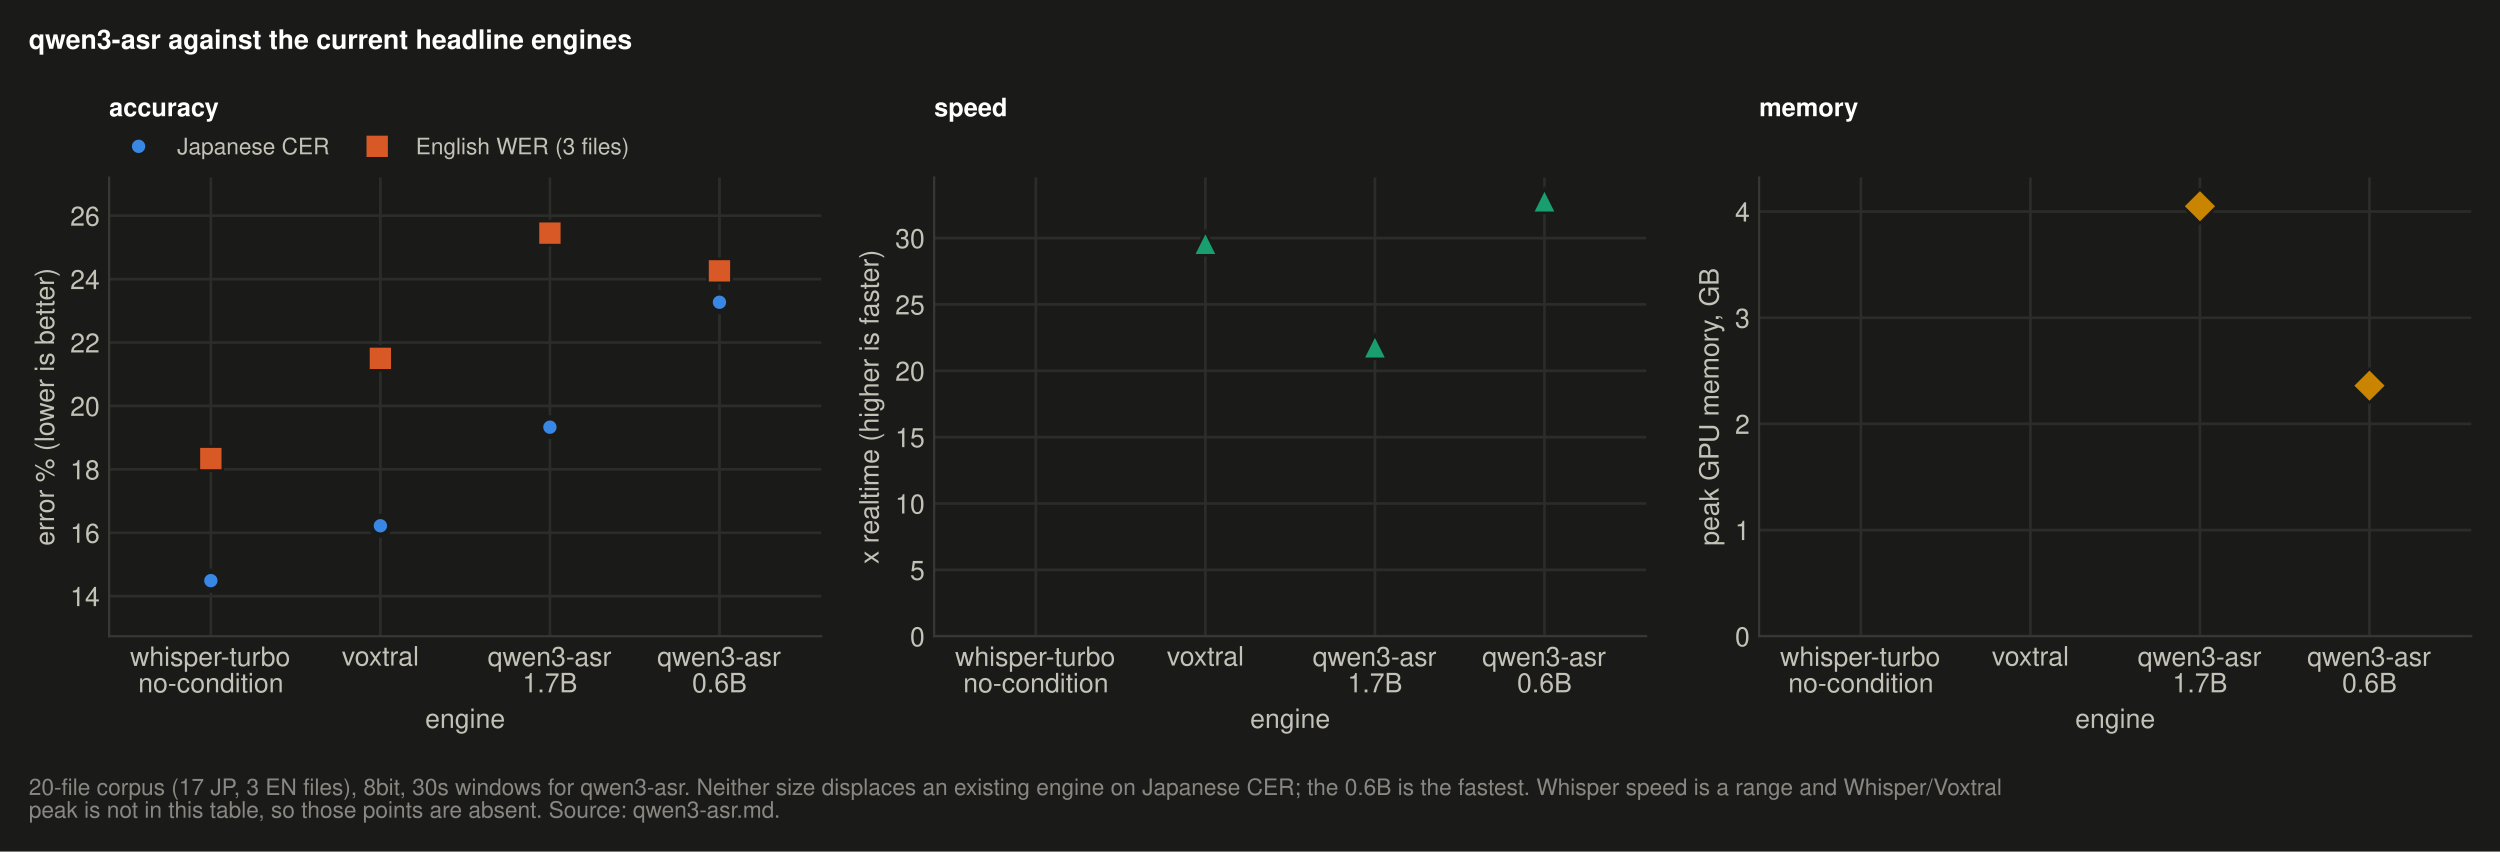
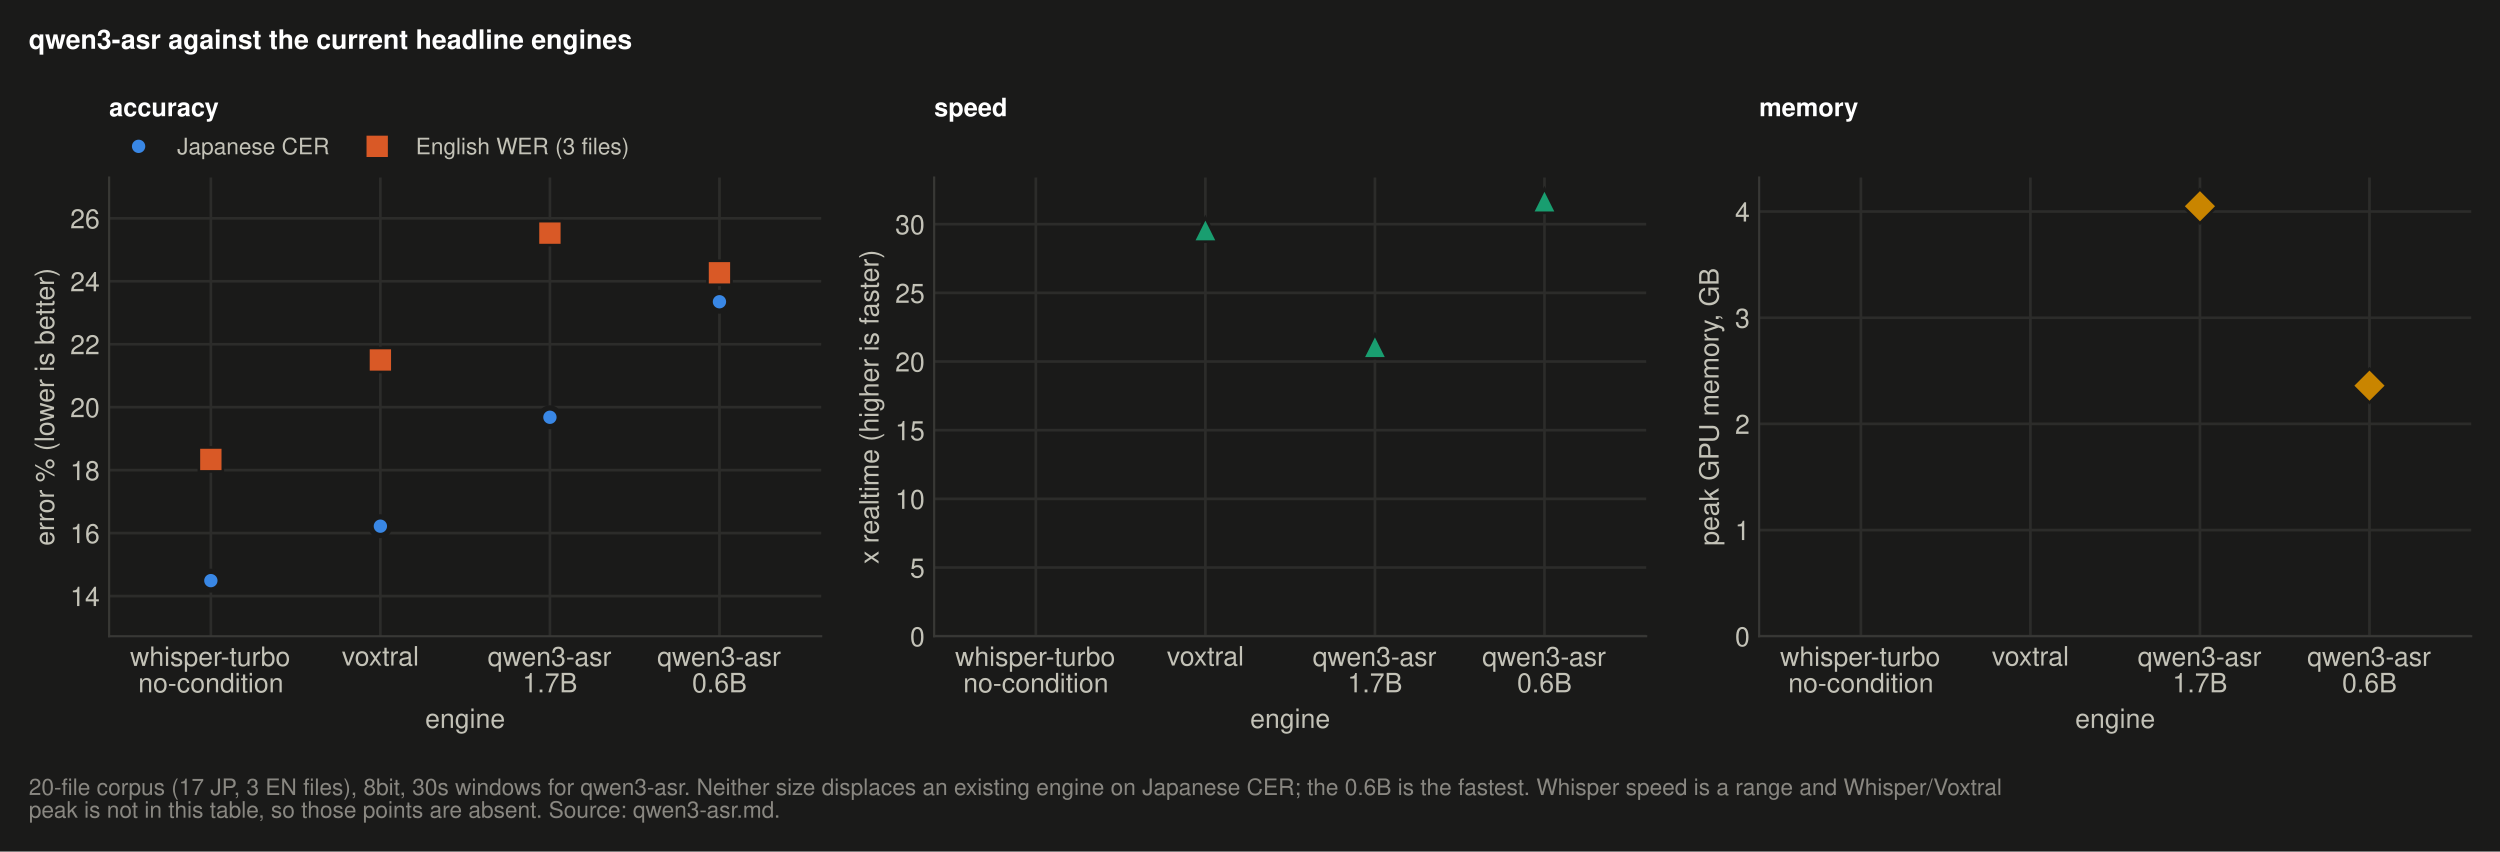
<svg xmlns="http://www.w3.org/2000/svg" xmlns:xlink="http://www.w3.org/1999/xlink" width="937.44pt" height="319.309pt" viewBox="0 0 937.44 319.309" version="1.1">
  <defs>
    <style type="text/css">*{stroke-linejoin: round; stroke-linecap: butt}</style>
  </defs>
  <g id="figure_1">
    <g id="patch_1">
      <path d="M 0 319.309  L 937.44 319.309  L 937.44 0  L 0 0  z " style="fill: #1a1a19" />
    </g>
    <g id="axes_1">
      <g id="patch_2">
        <path d="M 40.92 238.569  L 307.92 238.569  L 307.92 66.569  L 40.92 66.569  z " style="fill: #1a1a19" />
      </g>
      <g id="matplotlib.axis_1">
        <g id="xtick_1">
          <g id="line2d_1">
            <path d="M 79.063 238.569  L 79.063 66.569  " clip-path="url(#p19d8e5d10e)" style="fill: none; stroke: #2c2c2a; stroke-linecap: round" />
          </g>
          <g id="line2d_2" />
          <g id="text_1">
            <text style="font-size: 10px; font-family: 'Helvetica', 'Arial', 'DejaVu Sans'; fill: #c3c2b7" transform="translate(48.77458 249.718)">whisper-turbo</text>
            <text style="font-size: 10px; font-family: 'Helvetica', 'Arial', 'DejaVu Sans'; fill: #c3c2b7" transform="translate(51.82379 259.6002)">no-condition</text>
          </g>
        </g>
        <g id="xtick_2">
          <g id="line2d_3">
            <path d="M 142.634 238.569  L 142.634 66.569  " clip-path="url(#p19d8e5d10e)" style="fill: none; stroke: #2c2c2a; stroke-linecap: round" />
          </g>
          <g id="line2d_4" />
          <g id="text_2">
            <text style="font-size: 10px; font-family: 'Helvetica', 'Arial', 'DejaVu Sans'; text-anchor: middle; fill: #c3c2b7" x="142.634" y="249.569" transform="rotate(-0 142.6343 249.5691)">voxtral</text>
          </g>
        </g>
        <g id="xtick_3">
          <g id="line2d_5">
            <path d="M 206.206 238.569  L 206.206 66.569  " clip-path="url(#p19d8e5d10e)" style="fill: none; stroke: #2c2c2a; stroke-linecap: round" />
          </g>
          <g id="line2d_6" />
          <g id="text_3">
            <text style="font-size: 10px; font-family: 'Helvetica', 'Arial', 'DejaVu Sans'; fill: #c3c2b7" transform="translate(182.8627 249.718)">qwen3-asr</text>
            <text style="font-size: 10px; font-family: 'Helvetica', 'Arial', 'DejaVu Sans'; fill: #c3c2b7" transform="translate(195.9206 259.6002)">1.7B</text>
          </g>
        </g>
        <g id="xtick_4">
          <g id="line2d_7">
            <path d="M 269.777 238.569  L 269.777 66.569  " clip-path="url(#p19d8e5d10e)" style="fill: none; stroke: #2c2c2a; stroke-linecap: round" />
          </g>
          <g id="line2d_8" />
          <g id="text_4">
            <text style="font-size: 10px; font-family: 'Helvetica', 'Arial', 'DejaVu Sans'; fill: #c3c2b7" transform="translate(246.4342 249.718)">qwen3-asr</text>
            <text style="font-size: 10px; font-family: 'Helvetica', 'Arial', 'DejaVu Sans'; fill: #c3c2b7" transform="translate(259.492 259.6002)">0.6B</text>
          </g>
        </g>
        <g id="text_5">
          <text style="font-size: 10px; font-family: 'Helvetica', 'Arial', 'DejaVu Sans'; text-anchor: middle; fill: #c3c2b7" x="174.42" y="272.948" transform="rotate(-0 174.42 272.9484)">engine</text>
        </g>
      </g>
      <g id="matplotlib.axis_2">
        <g id="ytick_1">
          <g id="line2d_9">
-             <path d="M 40.92 223.546  L 307.92 223.546  " clip-path="url(#p19d8e5d10e)" style="fill: none; stroke: #2c2c2a; stroke-linecap: round" />
+             <path d="M 40.92 223.504  L 307.92 223.504  " clip-path="url(#p19d8e5d10e)" style="fill: none; stroke: #2c2c2a; stroke-linecap: round" />
          </g>
          <g id="line2d_10" />
          <g id="text_6">
-             <text style="font-size: 10px; font-family: 'Helvetica', 'Arial', 'DejaVu Sans'; text-anchor: end; fill: #c3c2b7" x="37.42" y="227.296" transform="rotate(-0 37.42 227.2962)">14</text>
+             <text style="font-size: 10px; font-family: 'Helvetica', 'Arial', 'DejaVu Sans'; text-anchor: end; fill: #c3c2b7" x="37.42" y="227.254" transform="rotate(-0 37.42 227.254)">14</text>
          </g>
        </g>
        <g id="ytick_2">
          <g id="line2d_11">
-             <path d="M 40.92 199.768  L 307.92 199.768  " clip-path="url(#p19d8e5d10e)" style="fill: none; stroke: #2c2c2a; stroke-linecap: round" />
+             <path d="M 40.92 199.898  L 307.92 199.898  " clip-path="url(#p19d8e5d10e)" style="fill: none; stroke: #2c2c2a; stroke-linecap: round" />
          </g>
          <g id="line2d_12" />
          <g id="text_7">
-             <text style="font-size: 10px; font-family: 'Helvetica', 'Arial', 'DejaVu Sans'; text-anchor: end; fill: #c3c2b7" x="37.42" y="203.518" transform="rotate(-0 37.42 203.5182)">16</text>
+             <text style="font-size: 10px; font-family: 'Helvetica', 'Arial', 'DejaVu Sans'; text-anchor: end; fill: #c3c2b7" x="37.42" y="203.648" transform="rotate(-0 37.42 203.6483)">16</text>
          </g>
        </g>
        <g id="ytick_3">
          <g id="line2d_13">
-             <path d="M 40.92 175.99  L 307.92 175.99  " clip-path="url(#p19d8e5d10e)" style="fill: none; stroke: #2c2c2a; stroke-linecap: round" />
+             <path d="M 40.92 176.293  L 307.92 176.293  " clip-path="url(#p19d8e5d10e)" style="fill: none; stroke: #2c2c2a; stroke-linecap: round" />
          </g>
          <g id="line2d_14" />
          <g id="text_8">
-             <text style="font-size: 10px; font-family: 'Helvetica', 'Arial', 'DejaVu Sans'; text-anchor: end; fill: #c3c2b7" x="37.42" y="179.74" transform="rotate(-0 37.42 179.7403)">18</text>
+             <text style="font-size: 10px; font-family: 'Helvetica', 'Arial', 'DejaVu Sans'; text-anchor: end; fill: #c3c2b7" x="37.42" y="180.043" transform="rotate(-0 37.42 180.0427)">18</text>
          </g>
        </g>
        <g id="ytick_4">
          <g id="line2d_15">
-             <path d="M 40.92 152.212  L 307.92 152.212  " clip-path="url(#p19d8e5d10e)" style="fill: none; stroke: #2c2c2a; stroke-linecap: round" />
+             <path d="M 40.92 152.687  L 307.92 152.687  " clip-path="url(#p19d8e5d10e)" style="fill: none; stroke: #2c2c2a; stroke-linecap: round" />
          </g>
          <g id="line2d_16" />
          <g id="text_9">
-             <text style="font-size: 10px; font-family: 'Helvetica', 'Arial', 'DejaVu Sans'; text-anchor: end; fill: #c3c2b7" x="37.42" y="155.962" transform="rotate(-0 37.42 155.9624)">20</text>
+             <text style="font-size: 10px; font-family: 'Helvetica', 'Arial', 'DejaVu Sans'; text-anchor: end; fill: #c3c2b7" x="37.42" y="156.437" transform="rotate(-0 37.42 156.4371)">20</text>
          </g>
        </g>
        <g id="ytick_5">
          <g id="line2d_17">
-             <path d="M 40.92 128.434  L 307.92 128.434  " clip-path="url(#p19d8e5d10e)" style="fill: none; stroke: #2c2c2a; stroke-linecap: round" />
+             <path d="M 40.92 129.081  L 307.92 129.081  " clip-path="url(#p19d8e5d10e)" style="fill: none; stroke: #2c2c2a; stroke-linecap: round" />
          </g>
          <g id="line2d_18" />
          <g id="text_10">
-             <text style="font-size: 10px; font-family: 'Helvetica', 'Arial', 'DejaVu Sans'; text-anchor: end; fill: #c3c2b7" x="37.42" y="132.184" transform="rotate(-0 37.42 132.1844)">22</text>
+             <text style="font-size: 10px; font-family: 'Helvetica', 'Arial', 'DejaVu Sans'; text-anchor: end; fill: #c3c2b7" x="37.42" y="132.831" transform="rotate(-0 37.42 132.8314)">22</text>
          </g>
        </g>
        <g id="ytick_6">
          <g id="line2d_19">
-             <path d="M 40.92 104.656  L 307.92 104.656  " clip-path="url(#p19d8e5d10e)" style="fill: none; stroke: #2c2c2a; stroke-linecap: round" />
+             <path d="M 40.92 105.476  L 307.92 105.476  " clip-path="url(#p19d8e5d10e)" style="fill: none; stroke: #2c2c2a; stroke-linecap: round" />
          </g>
          <g id="line2d_20" />
          <g id="text_11">
-             <text style="font-size: 10px; font-family: 'Helvetica', 'Arial', 'DejaVu Sans'; text-anchor: end; fill: #c3c2b7" x="37.42" y="108.406" transform="rotate(-0 37.42 108.4065)">24</text>
+             <text style="font-size: 10px; font-family: 'Helvetica', 'Arial', 'DejaVu Sans'; text-anchor: end; fill: #c3c2b7" x="37.42" y="109.226" transform="rotate(-0 37.42 109.2258)">24</text>
          </g>
        </g>
        <g id="ytick_7">
          <g id="line2d_21">
-             <path d="M 40.92 80.879  L 307.92 80.879  " clip-path="url(#p19d8e5d10e)" style="fill: none; stroke: #2c2c2a; stroke-linecap: round" />
+             <path d="M 40.92 81.87  L 307.92 81.87  " clip-path="url(#p19d8e5d10e)" style="fill: none; stroke: #2c2c2a; stroke-linecap: round" />
          </g>
          <g id="line2d_22" />
          <g id="text_12">
-             <text style="font-size: 10px; font-family: 'Helvetica', 'Arial', 'DejaVu Sans'; text-anchor: end; fill: #c3c2b7" x="37.42" y="84.629" transform="rotate(-0 37.42 84.62856)">26</text>
+             <text style="font-size: 10px; font-family: 'Helvetica', 'Arial', 'DejaVu Sans'; text-anchor: end; fill: #c3c2b7" x="37.42" y="85.62" transform="rotate(-0 37.42 85.62017)">26</text>
          </g>
        </g>
        <g id="text_13">
          <text style="font-size: 10px; font-family: 'Helvetica', 'Arial', 'DejaVu Sans'; text-anchor: middle; fill: #c3c2b7" x="20.258" y="152.569" transform="rotate(-90 20.2575 152.569)">error % (lower is better)</text>
        </g>
      </g>
      <g id="patch_3">
        <path d="M 40.92 238.569  L 40.92 66.569  " style="fill: none; stroke: #383835; stroke-width: 0.8; stroke-linejoin: miter; stroke-linecap: square" />
      </g>
      <g id="patch_4">
        <path d="M 40.92 238.569  L 307.92 238.569  " style="fill: none; stroke: #383835; stroke-width: 0.8; stroke-linejoin: miter; stroke-linecap: square" />
      </g>
      <g id="line2d_23">
        <defs>
          <path id="m3d7b4c0e3e" d="M 0 3.5  C 0.928 3.5 1.819 3.131 2.475 2.475  C 3.131 1.819 3.5 0.928 3.5 0  C 3.5 -0.928 3.131 -1.819 2.475 -2.475  C 1.819 -3.131 0.928 -3.5 0 -3.5  C -0.928 -3.5 -1.819 -3.131 -2.475 -2.475  C -3.131 -1.819 -3.5 -0.928 -3.5 0  C -3.5 0.928 -3.131 1.819 -2.475 2.475  C -1.819 3.131 -0.928 3.5 0 3.5  z " style="stroke: #1a1a19; stroke-width: 2" />
        </defs>
        <g clip-path="url(#p19d8e5d10e)">
          <use xlink:href="#m3d7b4c0e3e" x="79.063" y="217.721" style="fill: #3987e5; stroke: #1a1a19; stroke-width: 2" />
-           <use xlink:href="#m3d7b4c0e3e" x="142.634" y="197.153" style="fill: #3987e5; stroke: #1a1a19; stroke-width: 2" />
-           <use xlink:href="#m3d7b4c0e3e" x="206.206" y="160.178" style="fill: #3987e5; stroke: #1a1a19; stroke-width: 2" />
-           <use xlink:href="#m3d7b4c0e3e" x="269.777" y="113.335" style="fill: #3987e5; stroke: #1a1a19; stroke-width: 2" />
+           <use xlink:href="#m3d7b4c0e3e" x="142.634" y="197.302" style="fill: #3987e5; stroke: #1a1a19; stroke-width: 2" />
+           <use xlink:href="#m3d7b4c0e3e" x="206.206" y="156.464" style="fill: #3987e5; stroke: #1a1a19; stroke-width: 2" />
+           <use xlink:href="#m3d7b4c0e3e" x="269.777" y="113.148" style="fill: #3987e5; stroke: #1a1a19; stroke-width: 2" />
        </g>
      </g>
      <g id="line2d_24">
        <defs>
          <path id="m81e0faa51b" d="M -4.5 4.5  L 4.5 4.5  L 4.5 -4.5  L -4.5 -4.5  z " style="stroke: #1a1a19; stroke-linejoin: miter" />
        </defs>
        <g clip-path="url(#p19d8e5d10e)">
-           <use xlink:href="#m81e0faa51b" x="79.063" y="171.948" style="fill: #d95926; stroke: #1a1a19; stroke-linejoin: miter" />
-           <use xlink:href="#m81e0faa51b" x="142.634" y="134.379" style="fill: #d95926; stroke: #1a1a19; stroke-linejoin: miter" />
+           <use xlink:href="#m81e0faa51b" x="79.063" y="172.28" style="fill: #d95926; stroke: #1a1a19; stroke-linejoin: miter" />
+           <use xlink:href="#m81e0faa51b" x="142.634" y="134.983" style="fill: #d95926; stroke: #1a1a19; stroke-linejoin: miter" />
          <use xlink:href="#m81e0faa51b" x="206.206" y="87.417" style="fill: #d95926; stroke: #1a1a19; stroke-linejoin: miter" />
-           <use xlink:href="#m81e0faa51b" x="269.777" y="101.565" style="fill: #d95926; stroke: #1a1a19; stroke-linejoin: miter" />
+           <use xlink:href="#m81e0faa51b" x="269.777" y="102.289" style="fill: #d95926; stroke: #1a1a19; stroke-linejoin: miter" />
        </g>
      </g>
      <g id="text_14">
        <text style="font-weight: 700; font-size: 9.5px; font-family: 'Helvetica', 'Arial', 'DejaVu Sans'; text-anchor: start; fill: #ffffff" x="40.92" y="43.569" transform="rotate(-0 40.92 43.569)">accuracy</text>
      </g>
      <g id="legend_1">
        <g id="line2d_25">
          <g>
            <use xlink:href="#m3d7b4c0e3e" x="51.97" y="54.873" style="fill: #3987e5; stroke: #1a1a19; stroke-width: 2" />
          </g>
        </g>
        <g id="text_15">
          <text style="font-size: 8.5px; font-family: 'Helvetica', 'Arial', 'DejaVu Sans'; text-anchor: start; fill: #c3c2b7" x="66.42" y="57.848" transform="rotate(-0 66.42 57.84837)">Japanese CER</text>
        </g>
        <g id="line2d_26">
          <g>
            <use xlink:href="#m81e0faa51b" x="141.439" y="54.873" style="fill: #d95926; stroke: #1a1a19; stroke-linejoin: miter" />
          </g>
        </g>
        <g id="text_16">
          <text style="font-size: 8.5px; font-family: 'Helvetica', 'Arial', 'DejaVu Sans'; text-anchor: start; fill: #c3c2b7" x="155.889" y="57.848" transform="rotate(-0 155.8891 57.84837)">English WER (3 files)</text>
        </g>
      </g>
    </g>
    <g id="axes_2">
      <g id="patch_5">
        <path d="M 350.28 238.569  L 617.28 238.569  L 617.28 66.569  L 350.28 66.569  z " style="fill: #1a1a19" />
      </g>
      <g id="matplotlib.axis_3">
        <g id="xtick_5">
          <g id="line2d_27">
            <path d="M 388.423 238.569  L 388.423 66.569  " clip-path="url(#pa26e0d26a6)" style="fill: none; stroke: #2c2c2a; stroke-linecap: round" />
          </g>
          <g id="line2d_28" />
          <g id="text_17">
            <text style="font-size: 10px; font-family: 'Helvetica', 'Arial', 'DejaVu Sans'; fill: #c3c2b7" transform="translate(358.1346 249.718)">whisper-turbo</text>
            <text style="font-size: 10px; font-family: 'Helvetica', 'Arial', 'DejaVu Sans'; fill: #c3c2b7" transform="translate(361.1838 259.6002)">no-condition</text>
          </g>
        </g>
        <g id="xtick_6">
          <g id="line2d_29">
            <path d="M 451.994 238.569  L 451.994 66.569  " clip-path="url(#pa26e0d26a6)" style="fill: none; stroke: #2c2c2a; stroke-linecap: round" />
          </g>
          <g id="line2d_30" />
          <g id="text_18">
            <text style="font-size: 10px; font-family: 'Helvetica', 'Arial', 'DejaVu Sans'; text-anchor: middle; fill: #c3c2b7" x="451.994" y="249.569" transform="rotate(-0 451.9943 249.5691)">voxtral</text>
          </g>
        </g>
        <g id="xtick_7">
          <g id="line2d_31">
            <path d="M 515.566 238.569  L 515.566 66.569  " clip-path="url(#pa26e0d26a6)" style="fill: none; stroke: #2c2c2a; stroke-linecap: round" />
          </g>
          <g id="line2d_32" />
          <g id="text_19">
            <text style="font-size: 10px; font-family: 'Helvetica', 'Arial', 'DejaVu Sans'; fill: #c3c2b7" transform="translate(492.2227 249.718)">qwen3-asr</text>
            <text style="font-size: 10px; font-family: 'Helvetica', 'Arial', 'DejaVu Sans'; fill: #c3c2b7" transform="translate(505.2806 259.6002)">1.7B</text>
          </g>
        </g>
        <g id="xtick_8">
          <g id="line2d_33">
            <path d="M 579.137 238.569  L 579.137 66.569  " clip-path="url(#pa26e0d26a6)" style="fill: none; stroke: #2c2c2a; stroke-linecap: round" />
          </g>
          <g id="line2d_34" />
          <g id="text_20">
            <text style="font-size: 10px; font-family: 'Helvetica', 'Arial', 'DejaVu Sans'; fill: #c3c2b7" transform="translate(555.7942 249.718)">qwen3-asr</text>
            <text style="font-size: 10px; font-family: 'Helvetica', 'Arial', 'DejaVu Sans'; fill: #c3c2b7" transform="translate(568.852 259.6002)">0.6B</text>
          </g>
        </g>
        <g id="text_21">
          <text style="font-size: 10px; font-family: 'Helvetica', 'Arial', 'DejaVu Sans'; text-anchor: middle; fill: #c3c2b7" x="483.78" y="272.948" transform="rotate(-0 483.78 272.9484)">engine</text>
        </g>
      </g>
      <g id="matplotlib.axis_4">
        <g id="ytick_8">
          <g id="line2d_35">
            <path d="M 350.28 238.569  L 617.28 238.569  " clip-path="url(#pa26e0d26a6)" style="fill: none; stroke: #2c2c2a; stroke-linecap: round" />
          </g>
          <g id="line2d_36" />
          <g id="text_22">
            <text style="font-size: 10px; font-family: 'Helvetica', 'Arial', 'DejaVu Sans'; text-anchor: end; fill: #c3c2b7" x="346.78" y="242.319" transform="rotate(-0 346.78 242.3191)">0</text>
          </g>
        </g>
        <g id="ytick_9">
          <g id="line2d_37">
-             <path d="M 350.28 213.685  L 617.28 213.685  " clip-path="url(#pa26e0d26a6)" style="fill: none; stroke: #2c2c2a; stroke-linecap: round" />
+             <path d="M 350.28 212.817  L 617.28 212.817  " clip-path="url(#pa26e0d26a6)" style="fill: none; stroke: #2c2c2a; stroke-linecap: round" />
          </g>
          <g id="line2d_38" />
          <g id="text_23">
-             <text style="font-size: 10px; font-family: 'Helvetica', 'Arial', 'DejaVu Sans'; text-anchor: end; fill: #c3c2b7" x="346.78" y="217.435" transform="rotate(-0 346.78 217.4348)">5</text>
+             <text style="font-size: 10px; font-family: 'Helvetica', 'Arial', 'DejaVu Sans'; text-anchor: end; fill: #c3c2b7" x="346.78" y="216.567" transform="rotate(-0 346.78 216.5675)">5</text>
          </g>
        </g>
        <g id="ytick_10">
          <g id="line2d_39">
-             <path d="M 350.28 188.801  L 617.28 188.801  " clip-path="url(#pa26e0d26a6)" style="fill: none; stroke: #2c2c2a; stroke-linecap: round" />
+             <path d="M 350.28 187.066  L 617.28 187.066  " clip-path="url(#pa26e0d26a6)" style="fill: none; stroke: #2c2c2a; stroke-linecap: round" />
          </g>
          <g id="line2d_40" />
          <g id="text_24">
-             <text style="font-size: 10px; font-family: 'Helvetica', 'Arial', 'DejaVu Sans'; text-anchor: end; fill: #c3c2b7" x="346.78" y="192.551" transform="rotate(-0 346.78 192.5505)">10</text>
+             <text style="font-size: 10px; font-family: 'Helvetica', 'Arial', 'DejaVu Sans'; text-anchor: end; fill: #c3c2b7" x="346.78" y="190.816" transform="rotate(-0 346.78 190.8159)">10</text>
          </g>
        </g>
        <g id="ytick_11">
          <g id="line2d_41">
-             <path d="M 350.28 163.916  L 617.28 163.916  " clip-path="url(#pa26e0d26a6)" style="fill: none; stroke: #2c2c2a; stroke-linecap: round" />
+             <path d="M 350.28 161.314  L 617.28 161.314  " clip-path="url(#pa26e0d26a6)" style="fill: none; stroke: #2c2c2a; stroke-linecap: round" />
          </g>
          <g id="line2d_42" />
          <g id="text_25">
-             <text style="font-size: 10px; font-family: 'Helvetica', 'Arial', 'DejaVu Sans'; text-anchor: end; fill: #c3c2b7" x="346.78" y="167.666" transform="rotate(-0 346.78 167.6663)">15</text>
+             <text style="font-size: 10px; font-family: 'Helvetica', 'Arial', 'DejaVu Sans'; text-anchor: end; fill: #c3c2b7" x="346.78" y="165.064" transform="rotate(-0 346.78 165.0643)">15</text>
          </g>
        </g>
        <g id="ytick_12">
          <g id="line2d_43">
-             <path d="M 350.28 139.032  L 617.28 139.032  " clip-path="url(#pa26e0d26a6)" style="fill: none; stroke: #2c2c2a; stroke-linecap: round" />
+             <path d="M 350.28 135.563  L 617.28 135.563  " clip-path="url(#pa26e0d26a6)" style="fill: none; stroke: #2c2c2a; stroke-linecap: round" />
          </g>
          <g id="line2d_44" />
          <g id="text_26">
-             <text style="font-size: 10px; font-family: 'Helvetica', 'Arial', 'DejaVu Sans'; text-anchor: end; fill: #c3c2b7" x="346.78" y="142.782" transform="rotate(-0 346.78 142.782)">20</text>
+             <text style="font-size: 10px; font-family: 'Helvetica', 'Arial', 'DejaVu Sans'; text-anchor: end; fill: #c3c2b7" x="346.78" y="139.313" transform="rotate(-0 346.78 139.3127)">20</text>
          </g>
        </g>
        <g id="ytick_13">
          <g id="line2d_45">
-             <path d="M 350.28 114.148  L 617.28 114.148  " clip-path="url(#pa26e0d26a6)" style="fill: none; stroke: #2c2c2a; stroke-linecap: round" />
+             <path d="M 350.28 109.811  L 617.28 109.811  " clip-path="url(#pa26e0d26a6)" style="fill: none; stroke: #2c2c2a; stroke-linecap: round" />
          </g>
          <g id="line2d_46" />
          <g id="text_27">
-             <text style="font-size: 10px; font-family: 'Helvetica', 'Arial', 'DejaVu Sans'; text-anchor: end; fill: #c3c2b7" x="346.78" y="117.898" transform="rotate(-0 346.78 117.8977)">25</text>
+             <text style="font-size: 10px; font-family: 'Helvetica', 'Arial', 'DejaVu Sans'; text-anchor: end; fill: #c3c2b7" x="346.78" y="113.561" transform="rotate(-0 346.78 113.5611)">25</text>
          </g>
        </g>
        <g id="ytick_14">
          <g id="line2d_47">
-             <path d="M 350.28 89.263  L 617.28 89.263  " clip-path="url(#pa26e0d26a6)" style="fill: none; stroke: #2c2c2a; stroke-linecap: round" />
+             <path d="M 350.28 84.059  L 617.28 84.059  " clip-path="url(#pa26e0d26a6)" style="fill: none; stroke: #2c2c2a; stroke-linecap: round" />
          </g>
          <g id="line2d_48" />
          <g id="text_28">
-             <text style="font-size: 10px; font-family: 'Helvetica', 'Arial', 'DejaVu Sans'; text-anchor: end; fill: #c3c2b7" x="346.78" y="93.013" transform="rotate(-0 346.78 93.01345)">30</text>
+             <text style="font-size: 10px; font-family: 'Helvetica', 'Arial', 'DejaVu Sans'; text-anchor: end; fill: #c3c2b7" x="346.78" y="87.809" transform="rotate(-0 346.78 87.80949)">30</text>
          </g>
        </g>
        <g id="text_29">
          <text style="font-size: 10px; font-family: 'Helvetica', 'Arial', 'DejaVu Sans'; text-anchor: middle; fill: #c3c2b7" x="329.446" y="152.569" transform="rotate(-90 329.4456 152.569)">x realtime (higher is faster)</text>
        </g>
      </g>
      <g id="patch_6">
        <path d="M 350.28 238.569  L 350.28 66.569  " style="fill: none; stroke: #383835; stroke-width: 0.8; stroke-linejoin: miter; stroke-linecap: square" />
      </g>
      <g id="patch_7">
        <path d="M 350.28 238.569  L 617.28 238.569  " style="fill: none; stroke: #383835; stroke-width: 0.8; stroke-linejoin: miter; stroke-linecap: square" />
      </g>
      <g id="line2d_49">
        <defs>
          <path id="m14c831bd54" d="M 0 -4.5  L -4.5 4.5  L 4.5 4.5  z " style="stroke: #1a1a19; stroke-linejoin: miter" />
        </defs>
        <g clip-path="url(#pa26e0d26a6)">
-           <use xlink:href="#m14c831bd54" x="451.994" y="91.254" style="fill: #199e70; stroke: #1a1a19; stroke-linejoin: miter" />
-           <use xlink:href="#m14c831bd54" x="515.566" y="130.074" style="fill: #199e70; stroke: #1a1a19; stroke-linejoin: miter" />
-           <use xlink:href="#m14c831bd54" x="579.137" y="75.328" style="fill: #199e70; stroke: #1a1a19; stroke-linejoin: miter" />
+           <use xlink:href="#m14c831bd54" x="451.994" y="86.12" style="fill: #199e70; stroke: #1a1a19; stroke-linejoin: miter" />
+           <use xlink:href="#m14c831bd54" x="515.566" y="129.897" style="fill: #199e70; stroke: #1a1a19; stroke-linejoin: miter" />
+           <use xlink:href="#m14c831bd54" x="579.137" y="75.304" style="fill: #199e70; stroke: #1a1a19; stroke-linejoin: miter" />
        </g>
      </g>
      <g id="text_30">
        <text style="font-weight: 700; font-size: 9.5px; font-family: 'Helvetica', 'Arial', 'DejaVu Sans'; text-anchor: start; fill: #ffffff" x="350.28" y="43.569" transform="rotate(-0 350.28 43.569)">speed</text>
      </g>
    </g>
    <g id="axes_3">
      <g id="patch_8">
        <path d="M 659.64 238.569  L 926.64 238.569  L 926.64 66.569  L 659.64 66.569  z " style="fill: #1a1a19" />
      </g>
      <g id="matplotlib.axis_5">
        <g id="xtick_9">
          <g id="line2d_50">
            <path d="M 697.783 238.569  L 697.783 66.569  " clip-path="url(#pcf4118b164)" style="fill: none; stroke: #2c2c2a; stroke-linecap: round" />
          </g>
          <g id="line2d_51" />
          <g id="text_31">
            <text style="font-size: 10px; font-family: 'Helvetica', 'Arial', 'DejaVu Sans'; fill: #c3c2b7" transform="translate(667.4946 249.718)">whisper-turbo</text>
            <text style="font-size: 10px; font-family: 'Helvetica', 'Arial', 'DejaVu Sans'; fill: #c3c2b7" transform="translate(670.5438 259.6002)">no-condition</text>
          </g>
        </g>
        <g id="xtick_10">
          <g id="line2d_52">
            <path d="M 761.354 238.569  L 761.354 66.569  " clip-path="url(#pcf4118b164)" style="fill: none; stroke: #2c2c2a; stroke-linecap: round" />
          </g>
          <g id="line2d_53" />
          <g id="text_32">
            <text style="font-size: 10px; font-family: 'Helvetica', 'Arial', 'DejaVu Sans'; text-anchor: middle; fill: #c3c2b7" x="761.354" y="249.569" transform="rotate(-0 761.3543 249.5691)">voxtral</text>
          </g>
        </g>
        <g id="xtick_11">
          <g id="line2d_54">
            <path d="M 824.926 238.569  L 824.926 66.569  " clip-path="url(#pcf4118b164)" style="fill: none; stroke: #2c2c2a; stroke-linecap: round" />
          </g>
          <g id="line2d_55" />
          <g id="text_33">
            <text style="font-size: 10px; font-family: 'Helvetica', 'Arial', 'DejaVu Sans'; fill: #c3c2b7" transform="translate(801.5827 249.718)">qwen3-asr</text>
            <text style="font-size: 10px; font-family: 'Helvetica', 'Arial', 'DejaVu Sans'; fill: #c3c2b7" transform="translate(814.6406 259.6002)">1.7B</text>
          </g>
        </g>
        <g id="xtick_12">
          <g id="line2d_56">
            <path d="M 888.497 238.569  L 888.497 66.569  " clip-path="url(#pcf4118b164)" style="fill: none; stroke: #2c2c2a; stroke-linecap: round" />
          </g>
          <g id="line2d_57" />
          <g id="text_34">
            <text style="font-size: 10px; font-family: 'Helvetica', 'Arial', 'DejaVu Sans'; fill: #c3c2b7" transform="translate(865.1542 249.718)">qwen3-asr</text>
            <text style="font-size: 10px; font-family: 'Helvetica', 'Arial', 'DejaVu Sans'; fill: #c3c2b7" transform="translate(878.212 259.6002)">0.6B</text>
          </g>
        </g>
        <g id="text_35">
          <text style="font-size: 10px; font-family: 'Helvetica', 'Arial', 'DejaVu Sans'; text-anchor: middle; fill: #c3c2b7" x="793.14" y="272.948" transform="rotate(-0 793.14 272.9484)">engine</text>
        </g>
      </g>
      <g id="matplotlib.axis_6">
        <g id="ytick_15">
          <g id="line2d_58">
            <path d="M 659.64 238.569  L 926.64 238.569  " clip-path="url(#pcf4118b164)" style="fill: none; stroke: #2c2c2a; stroke-linecap: round" />
          </g>
          <g id="line2d_59" />
          <g id="text_36">
            <text style="font-size: 10px; font-family: 'Helvetica', 'Arial', 'DejaVu Sans'; text-anchor: end; fill: #c3c2b7" x="656.14" y="242.319" transform="rotate(-0 656.14 242.3191)">0</text>
          </g>
        </g>
        <g id="ytick_16">
          <g id="line2d_60">
            <path d="M 659.64 198.758  L 926.64 198.758  " clip-path="url(#pcf4118b164)" style="fill: none; stroke: #2c2c2a; stroke-linecap: round" />
          </g>
          <g id="line2d_61" />
          <g id="text_37">
            <text style="font-size: 10px; font-family: 'Helvetica', 'Arial', 'DejaVu Sans'; text-anchor: end; fill: #c3c2b7" x="656.14" y="202.508" transform="rotate(-0 656.14 202.5079)">1</text>
          </g>
        </g>
        <g id="ytick_17">
          <g id="line2d_62">
            <path d="M 659.64 158.947  L 926.64 158.947  " clip-path="url(#pcf4118b164)" style="fill: none; stroke: #2c2c2a; stroke-linecap: round" />
          </g>
          <g id="line2d_63" />
          <g id="text_38">
            <text style="font-size: 10px; font-family: 'Helvetica', 'Arial', 'DejaVu Sans'; text-anchor: end; fill: #c3c2b7" x="656.14" y="162.697" transform="rotate(-0 656.14 162.6968)">2</text>
          </g>
        </g>
        <g id="ytick_18">
          <g id="line2d_64">
            <path d="M 659.64 119.136  L 926.64 119.136  " clip-path="url(#pcf4118b164)" style="fill: none; stroke: #2c2c2a; stroke-linecap: round" />
          </g>
          <g id="line2d_65" />
          <g id="text_39">
            <text style="font-size: 10px; font-family: 'Helvetica', 'Arial', 'DejaVu Sans'; text-anchor: end; fill: #c3c2b7" x="656.14" y="122.886" transform="rotate(-0 656.14 122.8856)">3</text>
          </g>
        </g>
        <g id="ytick_19">
          <g id="line2d_66">
            <path d="M 659.64 79.324  L 926.64 79.324  " clip-path="url(#pcf4118b164)" style="fill: none; stroke: #2c2c2a; stroke-linecap: round" />
          </g>
          <g id="line2d_67" />
          <g id="text_40">
            <text style="font-size: 10px; font-family: 'Helvetica', 'Arial', 'DejaVu Sans'; text-anchor: end; fill: #c3c2b7" x="656.14" y="83.074" transform="rotate(-0 656.14 83.07449)">4</text>
          </g>
        </g>
        <g id="text_41">
          <text style="font-size: 10px; font-family: 'Helvetica', 'Arial', 'DejaVu Sans'; text-anchor: middle; fill: #c3c2b7" x="644.435" y="152.569" transform="rotate(-90 644.4353 152.569)">peak GPU memory, GB</text>
        </g>
      </g>
      <g id="patch_9">
        <path d="M 659.64 238.569  L 659.64 66.569  " style="fill: none; stroke: #383835; stroke-width: 0.8; stroke-linejoin: miter; stroke-linecap: square" />
      </g>
      <g id="patch_10">
        <path d="M 659.64 238.569  L 926.64 238.569  " style="fill: none; stroke: #383835; stroke-width: 0.8; stroke-linejoin: miter; stroke-linecap: square" />
      </g>
      <g id="line2d_68">
        <defs>
          <path id="m4003d0889e" d="M -0 6.364  L 6.364 0  L 0 -6.364  L -6.364 -0  z " style="stroke: #1a1a19; stroke-linejoin: miter" />
        </defs>
        <g clip-path="url(#pcf4118b164)">
          <use xlink:href="#m4003d0889e" x="824.926" y="77.334" style="fill: #c98500; stroke: #1a1a19; stroke-linejoin: miter" />
          <use xlink:href="#m4003d0889e" x="888.497" y="144.615" style="fill: #c98500; stroke: #1a1a19; stroke-linejoin: miter" />
        </g>
      </g>
      <g id="text_42">
        <text style="font-weight: 700; font-size: 9.5px; font-family: 'Helvetica', 'Arial', 'DejaVu Sans'; text-anchor: start; fill: #ffffff" x="659.64" y="43.569" transform="rotate(-0 659.64 43.569)">memory</text>
      </g>
    </g>
    <g id="text_43">
      <text style="font-weight: 700; font-size: 10px; font-family: 'Helvetica', 'Arial', 'DejaVu Sans'; text-anchor: start; fill: #ffffff" x="10.8" y="18.3" transform="rotate(-0 10.8 18.3)">qwen3-asr against the current headline engines</text>
    </g>
    <g id="text_44">
      <text style="font-size: 8.5px; font-family: 'Helvetica', 'Arial', 'DejaVu Sans'; fill: #898781" transform="translate(10.8 298.1016)">20-file corpus (17 JP, 3 EN files), 8bit, 30s windows for qwen3-asr. Neither size displaces an existing engine on Japanese CER; the 0.6B is the fastest. Whisper speed is a range and Whisper/Voxtral</text>
      <text style="font-size: 8.5px; font-family: 'Helvetica', 'Arial', 'DejaVu Sans'; fill: #898781" transform="translate(10.8 306.6104)">peak is not in this table, so those points are absent. Source: qwen3-asr.md.</text>
    </g>
  </g>
  <defs>
    <clipPath id="p19d8e5d10e">
      <rect x="40.92" y="66.569" width="267" height="172" />
    </clipPath>
    <clipPath id="pa26e0d26a6">
      <rect x="350.28" y="66.569" width="267" height="172" />
    </clipPath>
    <clipPath id="pcf4118b164">
      <rect x="659.64" y="66.569" width="267" height="172" />
    </clipPath>
  </defs>
</svg>
